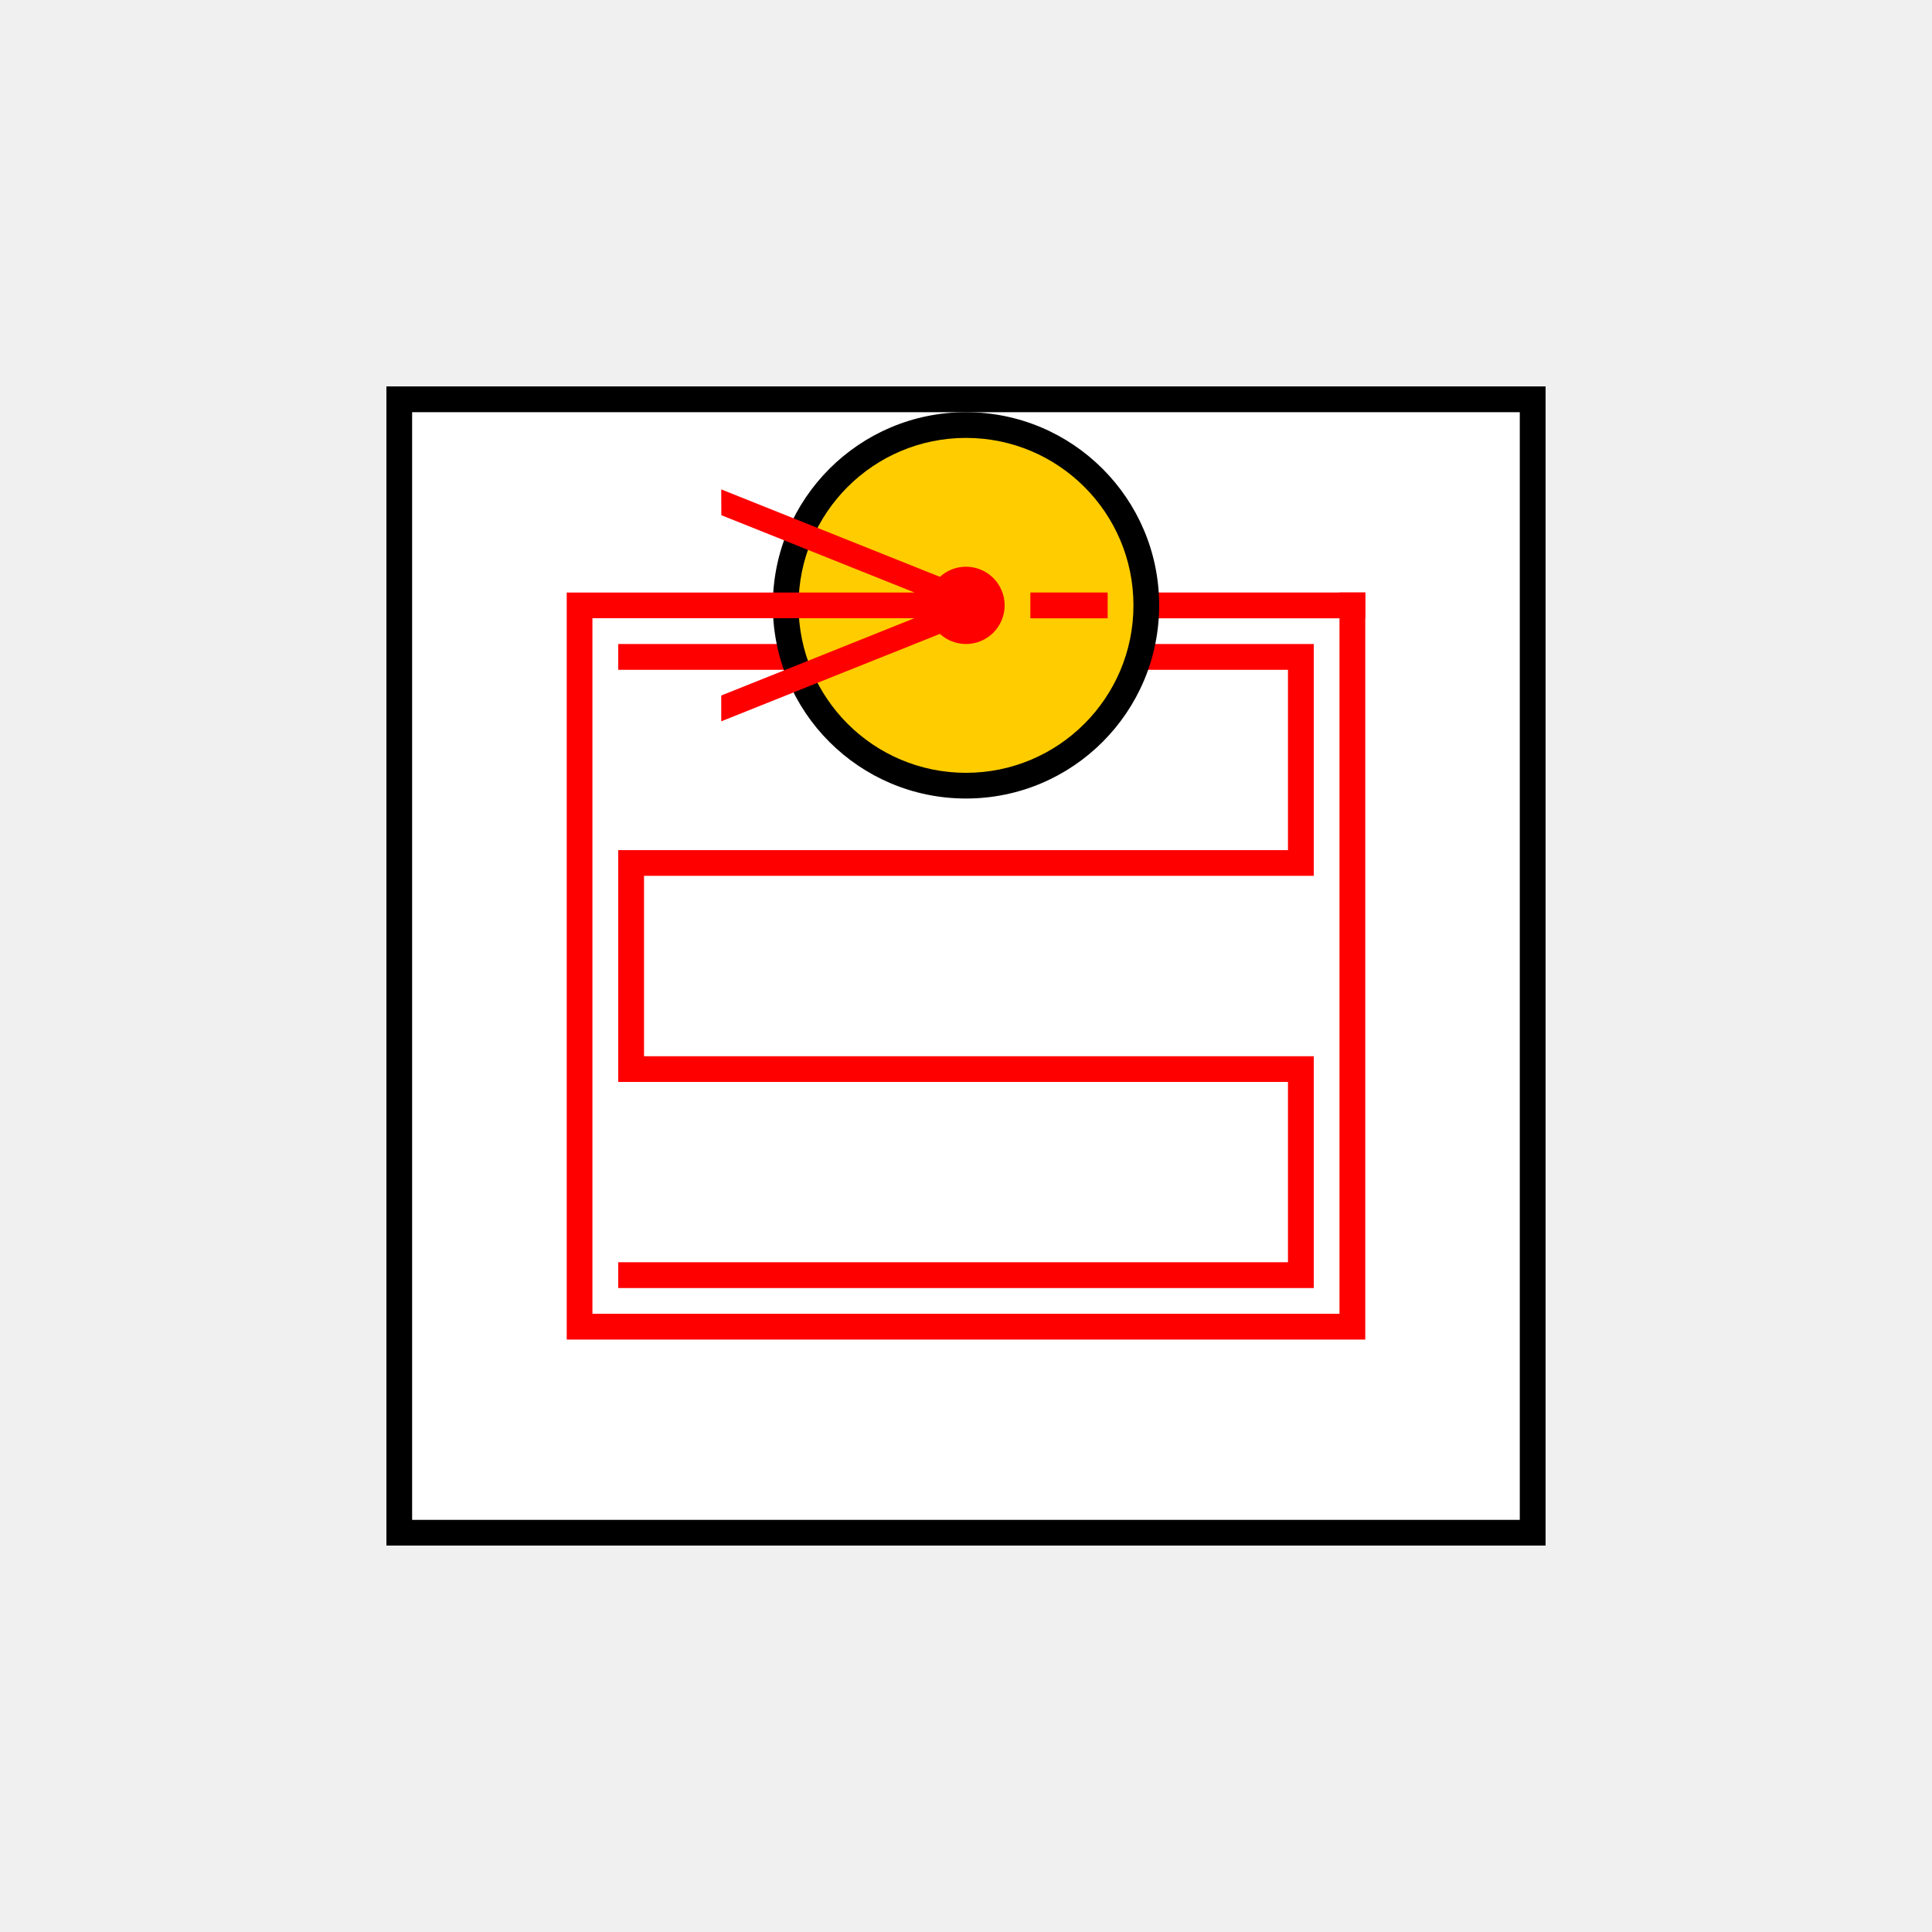
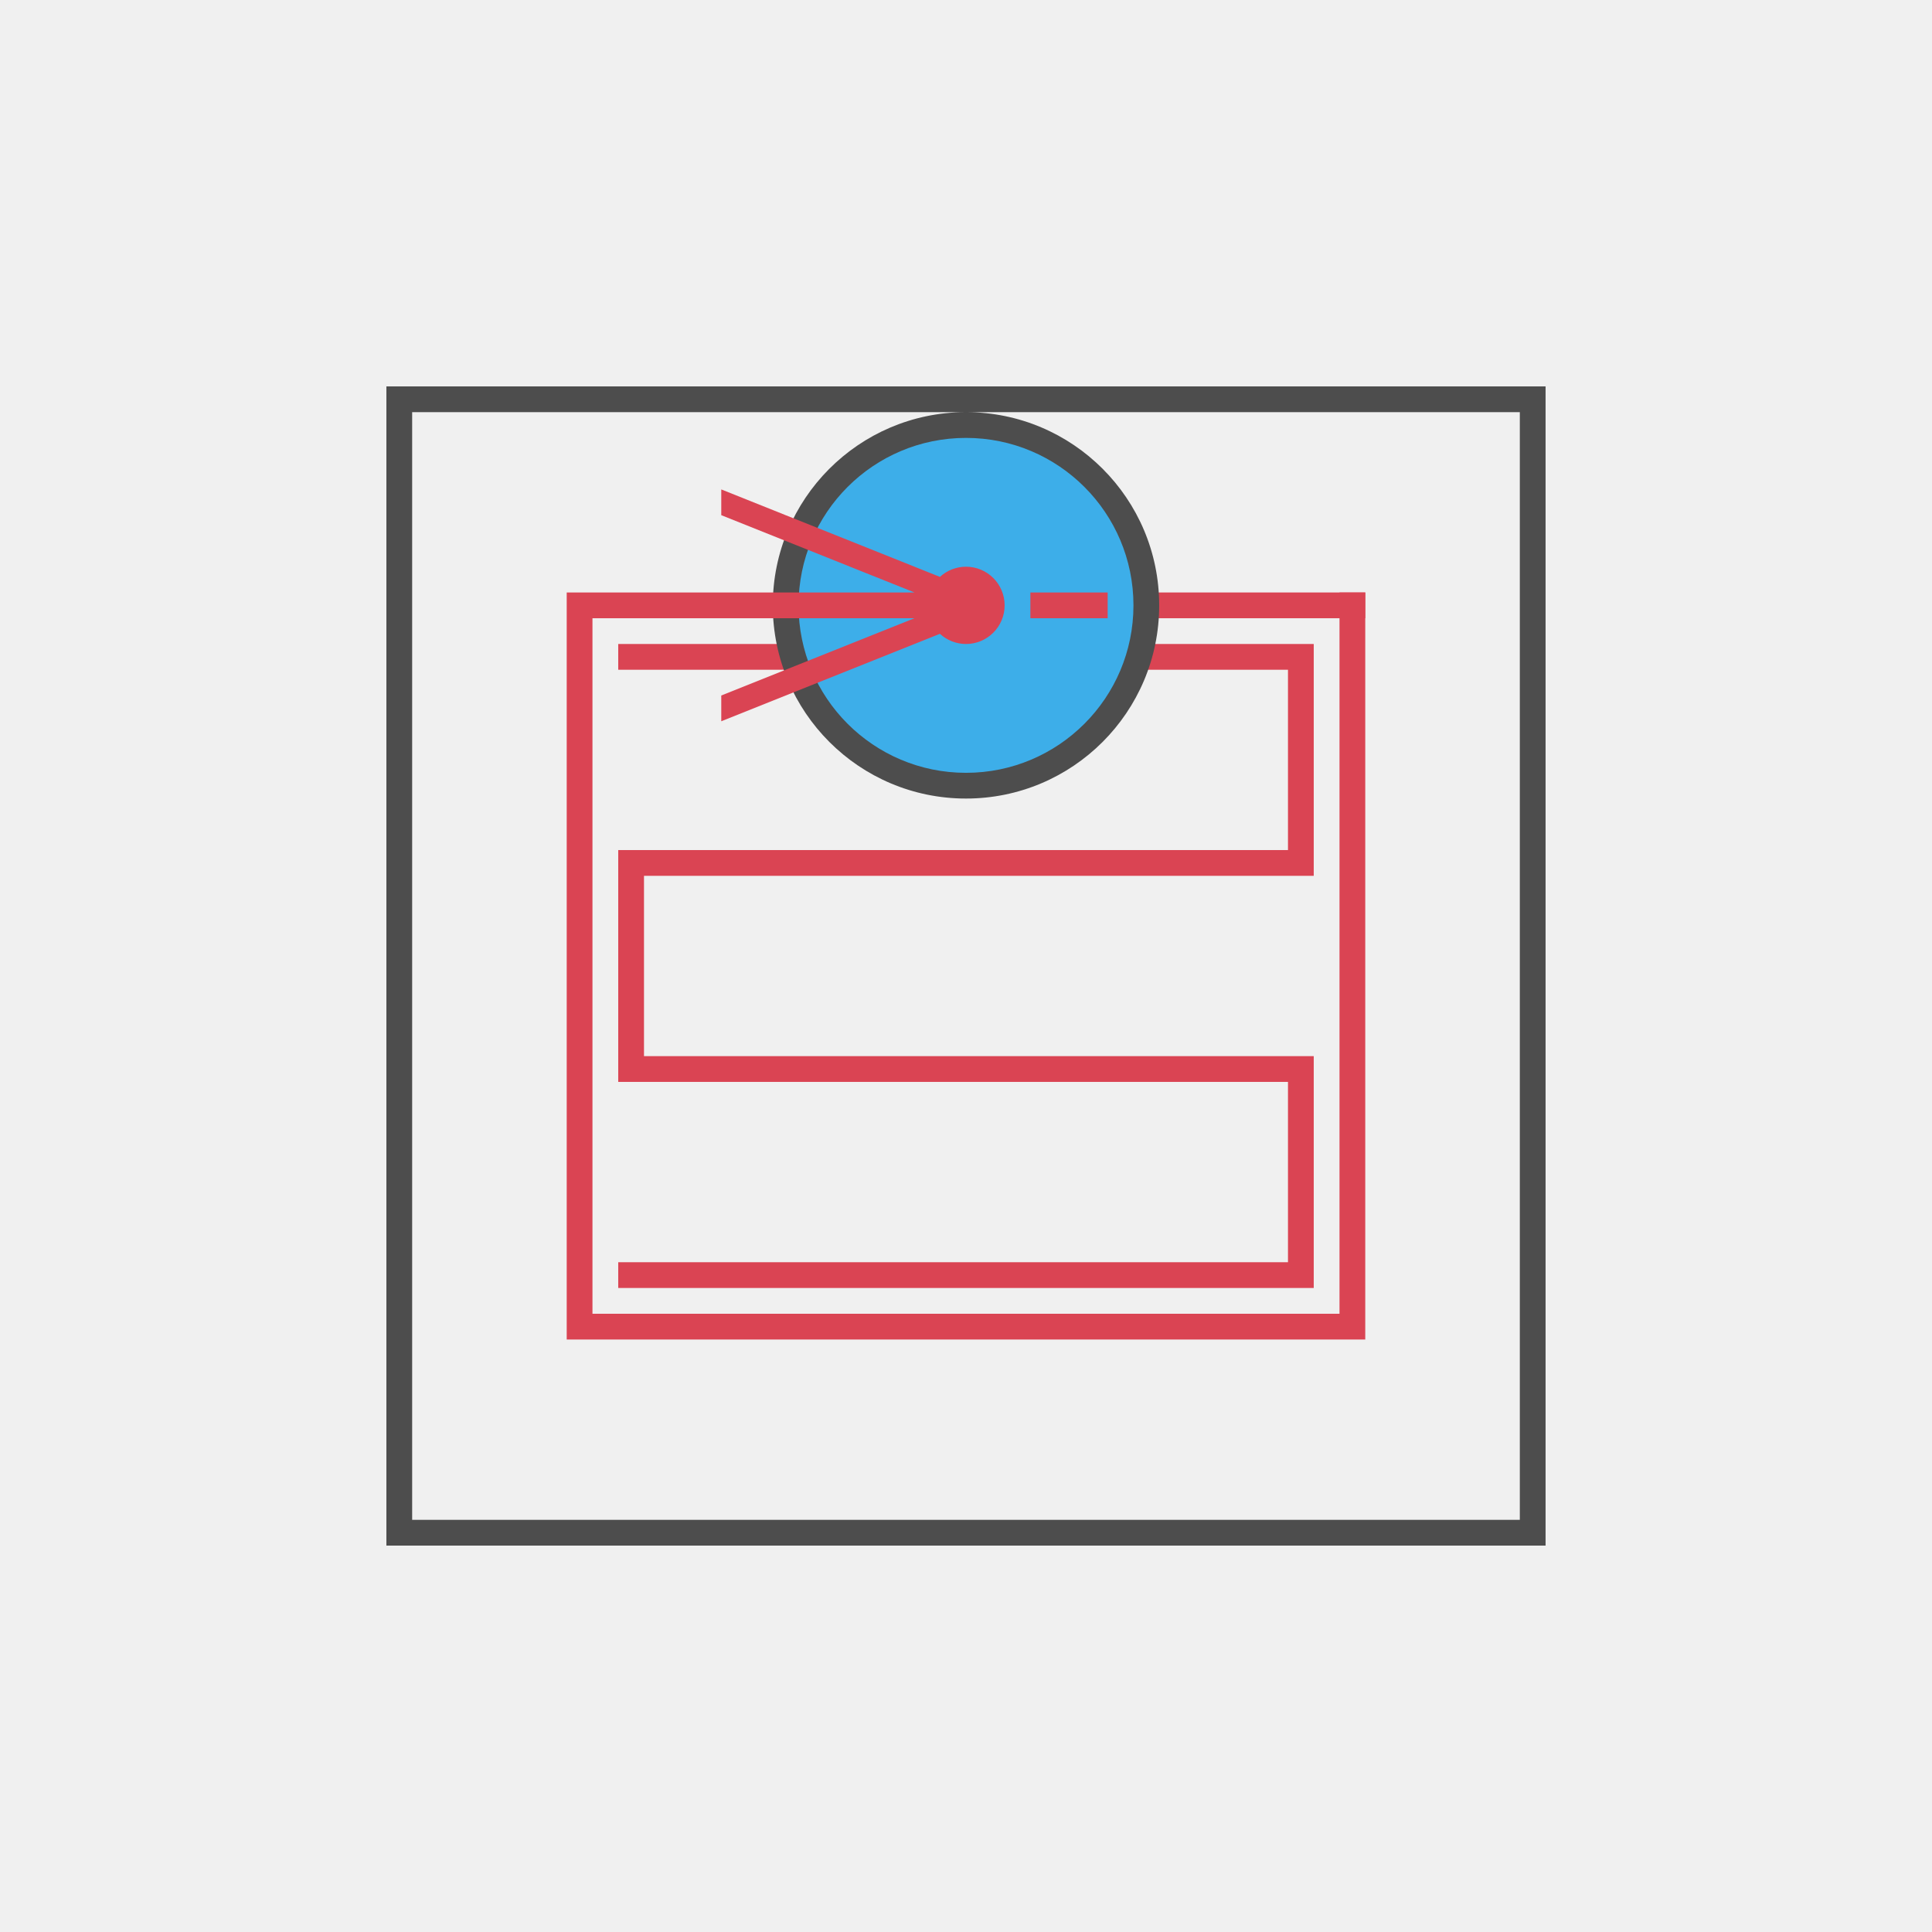
- <svg xmlns="http://www.w3.org/2000/svg" width="75" height="75" viewBox="0 0 19.844 19.844" version="1.1" id="svg8">
+ <svg xmlns="http://www.w3.org/2000/svg" id="svg8" version="1.1" viewBox="0 0 19.844 19.844" height="75" width="75">
  <defs id="defs2" />
-   <g id="layer1" transform="translate(0,-277.1562)">
-     <rect id="rect14" width="11.906" height="11.906" x="3.969" y="281.125" style="stroke-width:0.262" />
-     <rect id="rect16" width="11.377" height="11.377" x="4.233" y="281.39" style="fill:#ffffff;stroke-width:0.262" />
-     <path style="fill:#ff0000;fill-opacity:1;stroke:none;stroke-width:5.574;stroke-miterlimit:4;stroke-dasharray:none;stroke-opacity:1" d="m 6.35,283.771 v 0.265 h 6.879 v 1.852 H 6.35 v 2.381 h 6.879 v 1.852 H 6.35 v 0.265 h 7.144 v -2.381 H 6.615 V 286.152 h 6.879 v -2.381 z" id="rect4585-9" />
-     <rect style="fill:#ff0000;fill-opacity:1;stroke:none;stroke-width:3.092;stroke-miterlimit:4;stroke-dasharray:none;stroke-opacity:1" id="rect4727" width="4.233" height="0.265" x="-14.023" y="283.242" transform="scale(-1,1)" />
-     <circle style="fill:#000000;stroke-width:0.265" id="path22" cx="9.922" cy="283.374" r="1.984" />
-     <circle style="fill:#ffcc00;stroke-width:0.265" id="path24" cx="9.922" cy="283.374" r="1.72" />
-     <path style="fill:#ff0000;fill-opacity:1;stroke:none;stroke-width:4.233;stroke-miterlimit:4;stroke-dasharray:none;stroke-opacity:1" d="m 7.408,282.183 2.246,0.898 c 0.073,-0.067 0.169,-0.104 0.268,-0.104 0.219,0 0.397,0.178 0.397,0.397 0,0.219 -0.178,0.397 -0.397,0.397 -0.099,-1.4e-4 -0.195,-0.037 -0.268,-0.104 l -2.246,0.898 v -0.265 l 1.984,-0.794 H 6.085 v 7.144 h 7.673 v -7.408 h 0.265 v 7.673 H 5.821 c 0,0 0,-5.027 0,-7.673 h 3.572 l -1.984,-0.794 z" id="rect4559" />
-     <rect style="fill:#ff0000;fill-opacity:1;stroke:none;stroke-width:1.339;stroke-miterlimit:4;stroke-dasharray:none;stroke-opacity:1" id="rect4727-3" width="0.794" height="0.265" x="-11.377" y="283.242" transform="scale(-1,1)" />
+   <g transform="translate(0,-277.1562)" id="layer1">
+     <path transform="matrix(0.2645833,0,0,0.2645833,0,277.1562)" d="M 37 23 L 37 24 L 53 24 L 53 23 L 37 23 z M 24 25 L 24 26 L 50 26 L 50 33 L 24 33 L 24 42 L 50 42 L 50 49 L 24 49 L 24 50 L 51 50 L 51 41 L 25 41 L 25 34 L 51 34 L 51 25 L 24 25 z " style="fill:#da4453;fill-opacity:1;stroke:none;stroke-width:21.065;stroke-miterlimit:4;stroke-dasharray:none;stroke-opacity:1" id="rect4585-9" />
+     <path transform="matrix(0.2645833,0,0,0.2645833,0,277.1562)" d="M 15 15 L 15 60 L 60 60 L 60 15 L 15 15 z M 16 16 L 37.465 16 A 7.5 7.5 0 0 0 30 23.5 A 7.5 7.5 0 0 0 37.5 31 A 7.5 7.5 0 0 0 45 23.5 A 7.5 7.5 0 0 0 37.5 16 L 59 16 L 59 59 L 16 59 L 16 16 z " style="stroke-width:0.989;fill:#4d4d4d;fill-opacity:1" id="rect14" />
+     <circle r="1.72" cy="283.374" cx="9.922" id="path24" style="fill:#3daee9;stroke-width:0.265;fill-opacity:1" />
+     <path transform="matrix(0.2645833,0,0,0.2645833,0,277.1562)" d="M 28 19 L 28 20 L 35.5 23 L 22 23 L 22 52 L 53 52 L 53 23 L 52 23 L 52 51 L 23 51 L 23 24 L 35.5 24 L 28 27 L 28 28 L 36.488 24.605 C 36.764 24.859 37.125 24.999 37.5 25 C 38.328 25 39 24.328 39 23.5 C 39 22.672 38.328 22 37.5 22 C 37.125 22.001 36.764 22.141 36.488 22.395 L 28 19 z M 40 23 L 40 24 L 43 24 L 43 23 L 40 23 z " style="fill:#da4453;fill-opacity:1;stroke:none;stroke-width:16;stroke-miterlimit:4;stroke-dasharray:none;stroke-opacity:1" id="rect4559" />
  </g>
</svg>
